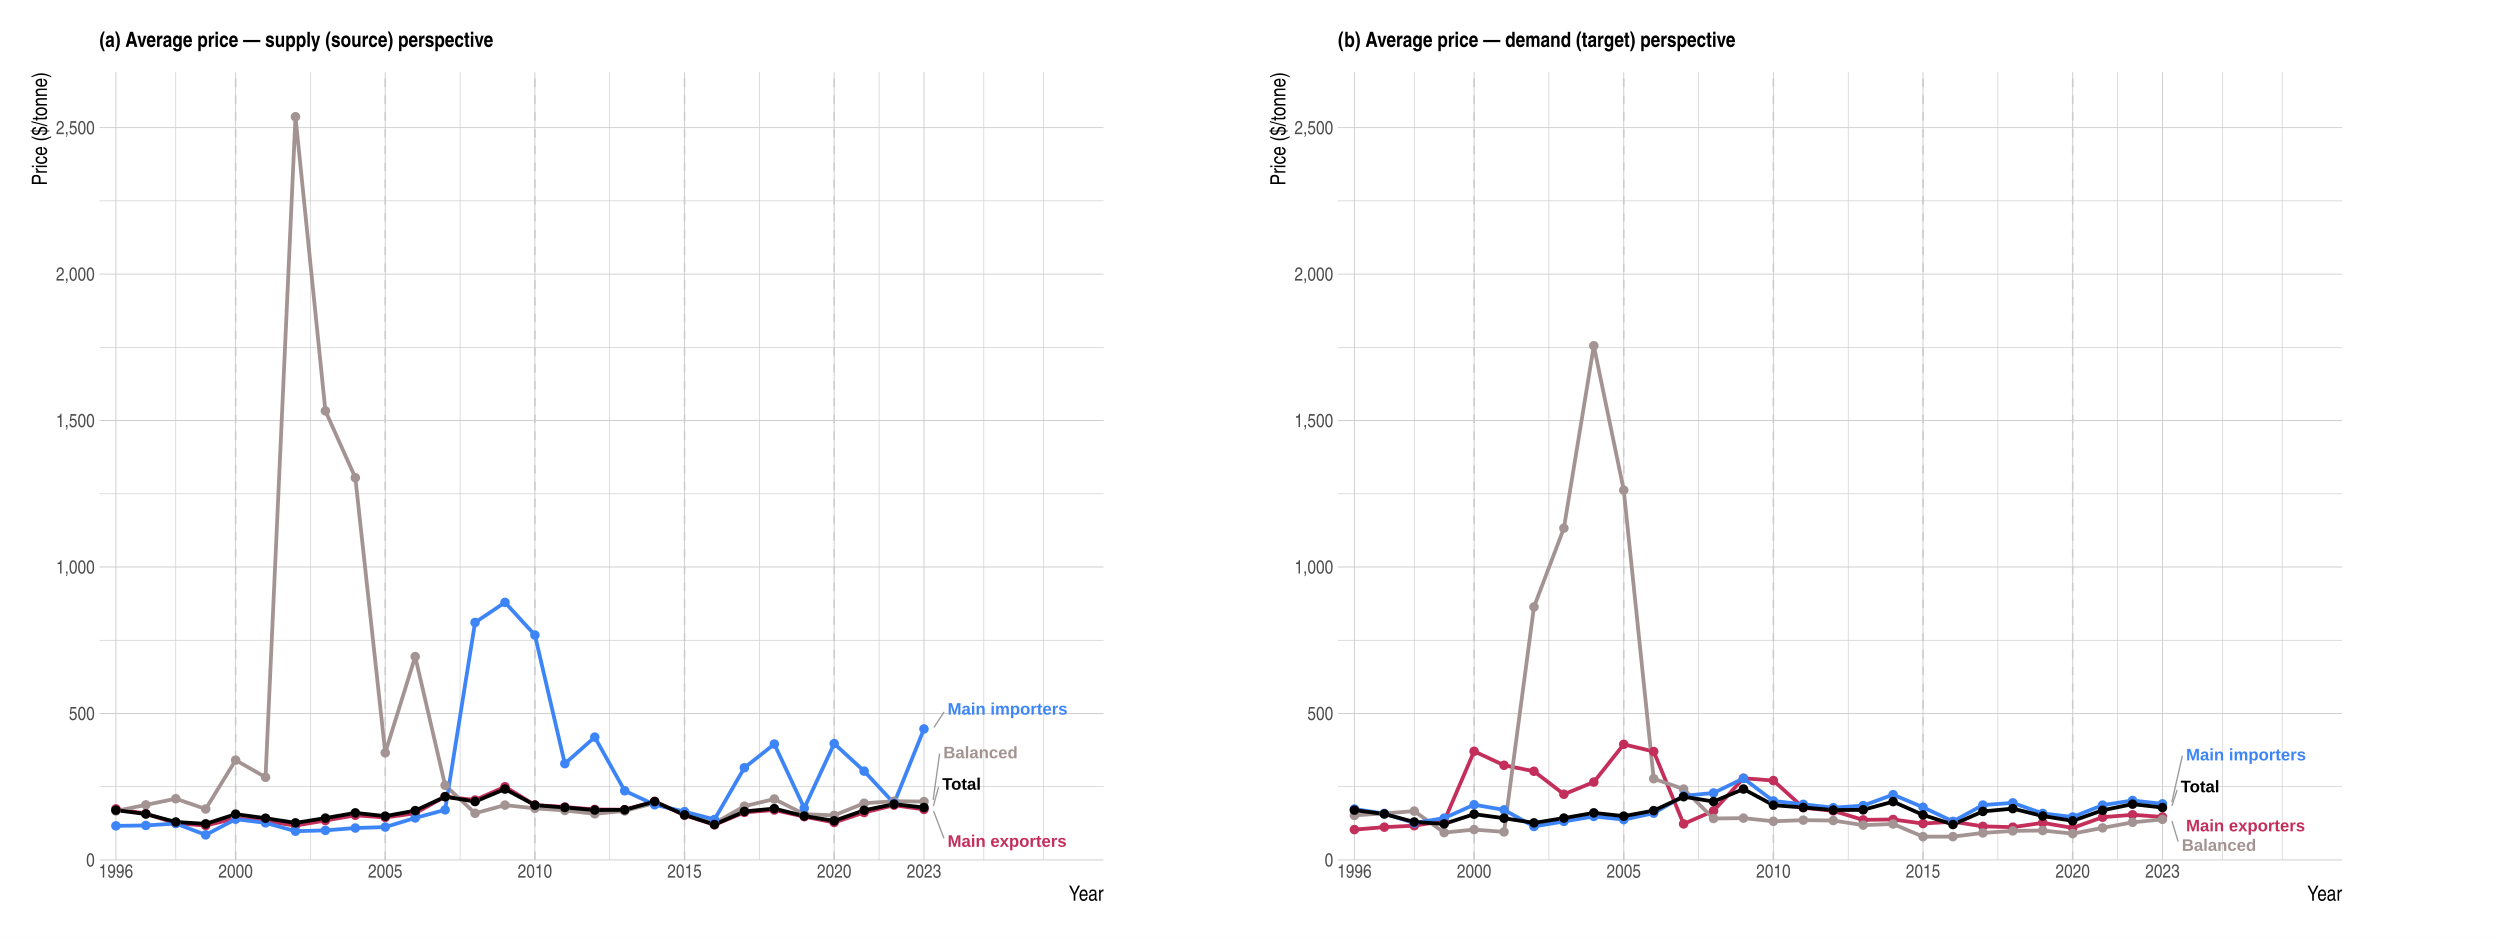
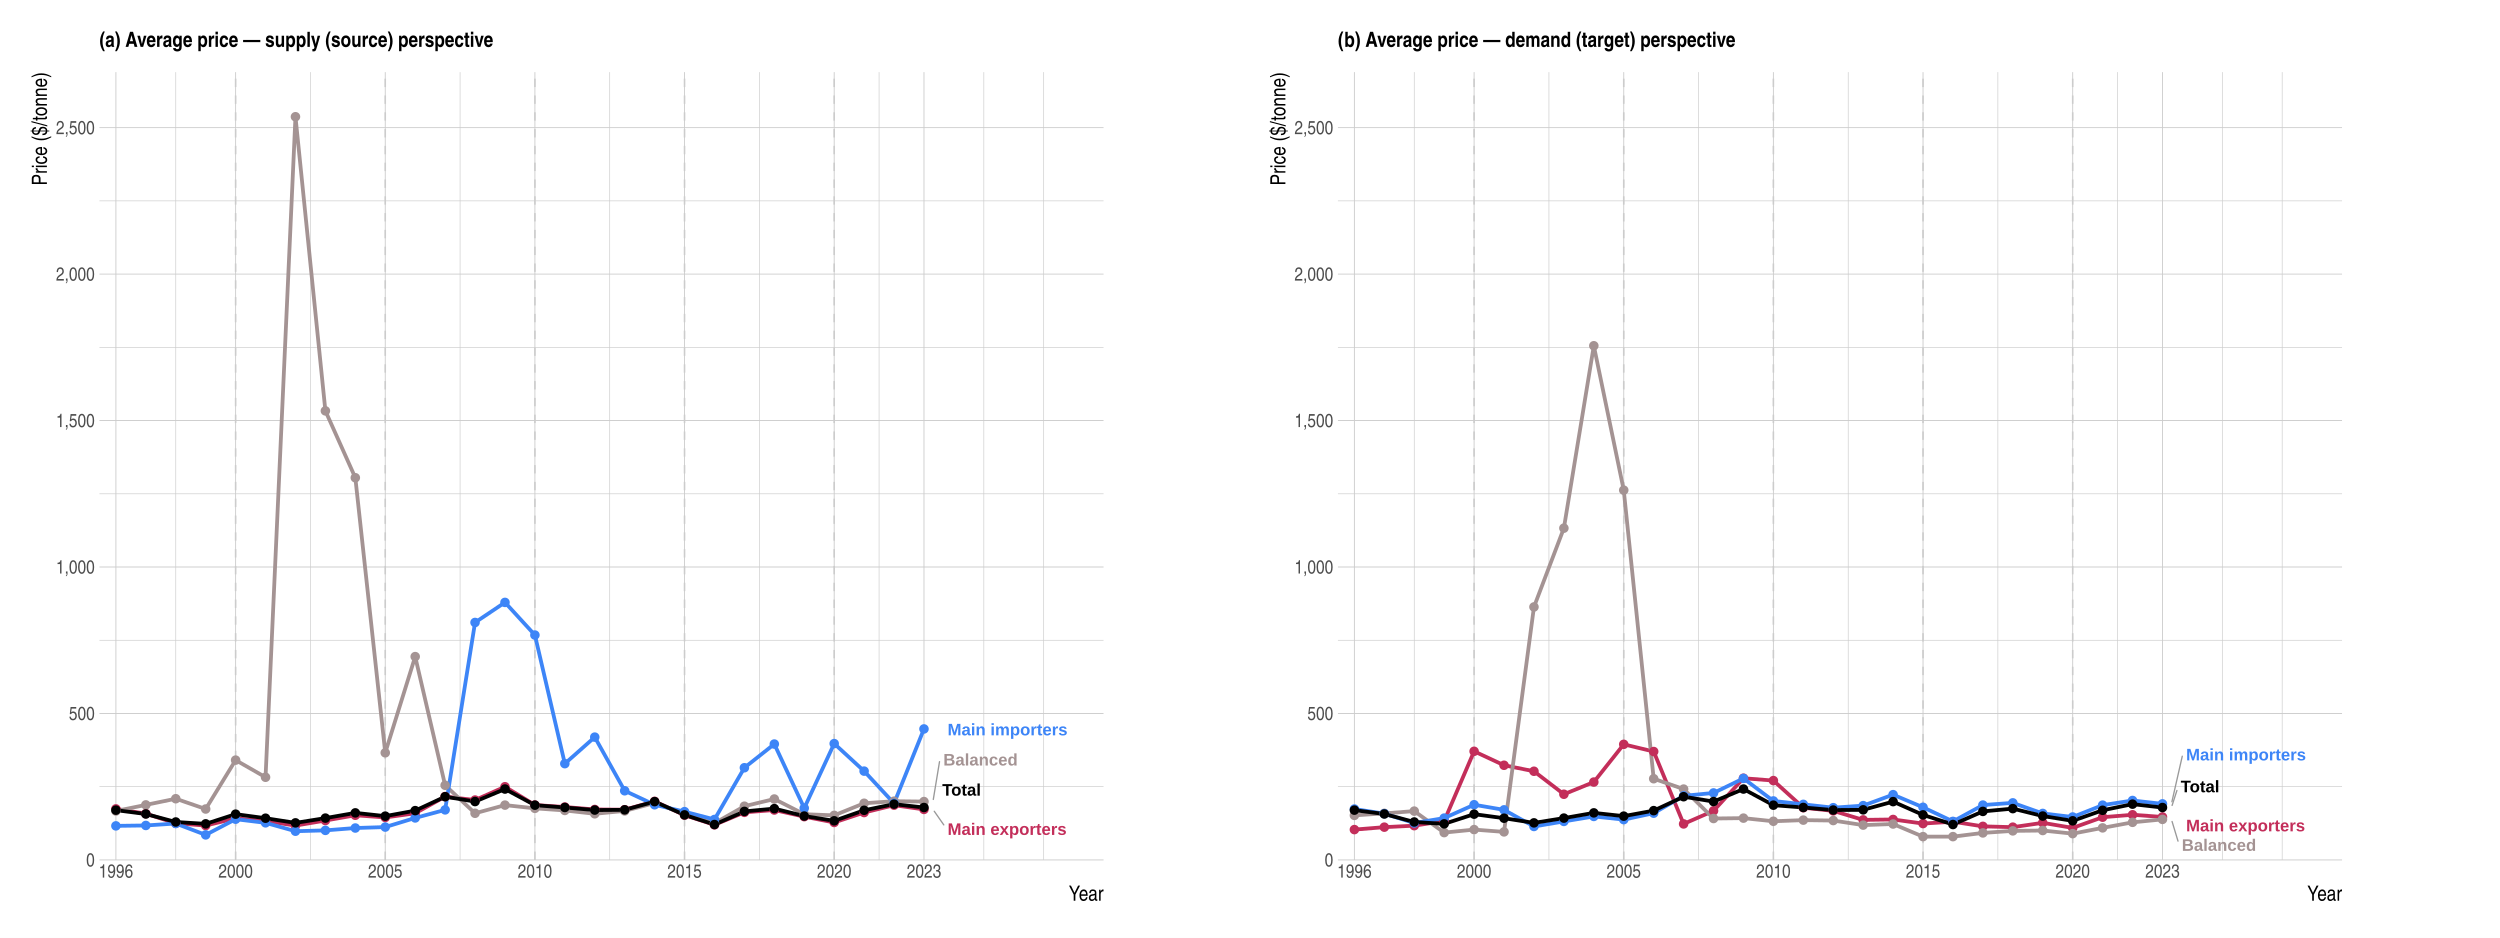
<svg xmlns="http://www.w3.org/2000/svg" class="svglite" width="1190.40pt" height="446.40pt" viewBox="0 0 1190.40 446.40">
  <defs>
    <style type="text/css">
    .svglite line, .svglite polyline, .svglite polygon, .svglite path, .svglite rect, .svglite circle {
      fill: none;
      stroke: #000000;
      stroke-linecap: round;
      stroke-linejoin: round;
      stroke-miterlimit: 10.00;
    }
    .svglite text {
      white-space: pre;
    }
  </style>
  </defs>
  <rect width="100%" height="100%" style="stroke: none; fill: #FFFFFF;" />
  <defs>
    <clipPath id="cpMC4wMHwxMTkwLjQwfDAuMDB8NDQ2LjQw">
      <rect x="0.00" y="0.00" width="1190.40" height="446.40" />
    </clipPath>
  </defs>
  <g clip-path="url(#cpMC4wMHwxMTkwLjQwfDAuMDB8NDQ2LjQw)">
    <rect x="0.00" y="0.00" width="1190.40" height="446.40" style="stroke-width: 1.07; stroke: #FFFFFF; fill: #FFFFFF;" />
  </g>
  <defs>
    <clipPath id="cpNDcuMzV8MTExNS4xOHwzNC4zNnw0MDkuNDY=">
      <rect x="47.35" y="34.36" width="1067.83" height="375.10" />
    </clipPath>
  </defs>
  <g clip-path="url(#cpNDcuMzV8MTExNS4xOHwzNC4zNnw0MDkuNDY=)">
</g>
  <g clip-path="url(#cpMC4wMHwxMTkwLjQwfDAuMDB8NDQ2LjQw)">
</g>
  <defs>
    <clipPath id="cpNS40OHw1OTUuMjB8NS40OHw0NDAuOTI=">
      <rect x="5.48" y="5.48" width="589.72" height="435.44" />
    </clipPath>
  </defs>
  <g clip-path="url(#cpNS40OHw1OTUuMjB8NS40OHw0NDAuOTI=)">
</g>
  <g clip-path="url(#cpMC4wMHwxMTkwLjQwfDAuMDB8NDQ2LjQw)">
</g>
  <defs>
    <clipPath id="cpNTk1LjIwfDExODQuOTJ8NS40OHw0NDAuOTI=">
      <rect x="595.20" y="5.48" width="589.72" height="435.44" />
    </clipPath>
  </defs>
  <g clip-path="url(#cpNTk1LjIwfDExODQuOTJ8NS40OHw0NDAuOTI=)">
</g>
  <g clip-path="url(#cpMC4wMHwxMTkwLjQwfDAuMDB8NDQ2LjQw)">
    <polyline points="47.35,374.59 525.46,374.59 " style="stroke-width: 0.32; stroke: #CCCCCC; stroke-linecap: butt;" />
    <polyline points="47.35,304.86 525.46,304.86 " style="stroke-width: 0.32; stroke: #CCCCCC; stroke-linecap: butt;" />
    <polyline points="47.35,235.12 525.46,235.12 " style="stroke-width: 0.32; stroke: #CCCCCC; stroke-linecap: butt;" />
    <polyline points="47.35,165.38 525.46,165.38 " style="stroke-width: 0.32; stroke: #CCCCCC; stroke-linecap: butt;" />
    <polyline points="47.35,95.65 525.46,95.65 " style="stroke-width: 0.32; stroke: #CCCCCC; stroke-linecap: butt;" />
    <polyline points="83.69,409.46 83.69,34.36 " style="stroke-width: 0.32; stroke: #CCCCCC; stroke-linecap: butt;" />
    <polyline points="147.82,409.46 147.82,34.36 " style="stroke-width: 0.32; stroke: #CCCCCC; stroke-linecap: butt;" />
    <polyline points="219.07,409.46 219.07,34.36 " style="stroke-width: 0.32; stroke: #CCCCCC; stroke-linecap: butt;" />
    <polyline points="290.32,409.46 290.32,34.36 " style="stroke-width: 0.32; stroke: #CCCCCC; stroke-linecap: butt;" />
    <polyline points="361.58,409.46 361.58,34.36 " style="stroke-width: 0.32; stroke: #CCCCCC; stroke-linecap: butt;" />
    <polyline points="418.58,409.46 418.58,34.36 " style="stroke-width: 0.32; stroke: #CCCCCC; stroke-linecap: butt;" />
    <polyline points="468.46,409.46 468.46,34.36 " style="stroke-width: 0.32; stroke: #CCCCCC; stroke-linecap: butt;" />
    <polyline points="496.96,409.46 496.96,34.36 " style="stroke-width: 0.32; stroke: #CCCCCC; stroke-linecap: butt;" />
    <polyline points="47.35,409.46 525.46,409.46 " style="stroke-width: 0.43; stroke: #CCCCCC; stroke-linecap: butt;" />
    <polyline points="47.35,339.72 525.46,339.72 " style="stroke-width: 0.43; stroke: #CCCCCC; stroke-linecap: butt;" />
    <polyline points="47.35,269.99 525.46,269.99 " style="stroke-width: 0.43; stroke: #CCCCCC; stroke-linecap: butt;" />
    <polyline points="47.35,200.25 525.46,200.25 " style="stroke-width: 0.43; stroke: #CCCCCC; stroke-linecap: butt;" />
    <polyline points="47.35,130.52 525.46,130.52 " style="stroke-width: 0.43; stroke: #CCCCCC; stroke-linecap: butt;" />
    <polyline points="47.35,60.78 525.46,60.78 " style="stroke-width: 0.43; stroke: #CCCCCC; stroke-linecap: butt;" />
    <polyline points="55.19,409.46 55.19,34.36 " style="stroke-width: 0.43; stroke: #CCCCCC; stroke-linecap: butt;" />
    <polyline points="112.19,409.46 112.19,34.36 " style="stroke-width: 0.43; stroke: #CCCCCC; stroke-linecap: butt;" />
    <polyline points="183.44,409.46 183.44,34.36 " style="stroke-width: 0.43; stroke: #CCCCCC; stroke-linecap: butt;" />
    <polyline points="254.70,409.46 254.70,34.36 " style="stroke-width: 0.43; stroke: #CCCCCC; stroke-linecap: butt;" />
    <polyline points="325.95,409.46 325.95,34.36 " style="stroke-width: 0.43; stroke: #CCCCCC; stroke-linecap: butt;" />
    <polyline points="397.21,409.46 397.21,34.36 " style="stroke-width: 0.43; stroke: #CCCCCC; stroke-linecap: butt;" />
    <polyline points="439.96,409.46 439.96,34.36 " style="stroke-width: 0.43; stroke: #CCCCCC; stroke-linecap: butt;" />
    <line x1="112.19" y1="409.46" x2="112.19" y2="34.36" style="stroke-width: 0.75; stroke: #CCCCCC; stroke-dasharray: 4.00,4.00; stroke-linecap: butt;" />
    <line x1="183.44" y1="409.46" x2="183.44" y2="34.36" style="stroke-width: 0.75; stroke: #CCCCCC; stroke-dasharray: 4.00,4.00; stroke-linecap: butt;" />
    <line x1="254.70" y1="409.46" x2="254.70" y2="34.36" style="stroke-width: 0.75; stroke: #CCCCCC; stroke-dasharray: 4.00,4.00; stroke-linecap: butt;" />
    <line x1="325.95" y1="409.46" x2="325.95" y2="34.36" style="stroke-width: 0.75; stroke: #CCCCCC; stroke-dasharray: 4.00,4.00; stroke-linecap: butt;" />
    <line x1="397.21" y1="409.46" x2="397.21" y2="34.36" style="stroke-width: 0.75; stroke: #CCCCCC; stroke-dasharray: 4.00,4.00; stroke-linecap: butt;" />
    <polyline points="55.19,385.16 69.44,387.43 83.69,392.02 97.94,393.09 112.19,389.65 126.44,390.95 140.69,393.11 154.94,390.70 169.19,388.20 183.44,389.24 197.70,387.25 211.95,379.30 226.20,380.95 240.45,374.61 254.70,383.32 268.95,384.27 283.20,385.44 297.45,385.55 311.70,381.58 325.95,388.13 340.20,392.75 354.45,386.81 368.70,385.70 382.95,388.86 397.21,391.62 411.46,386.90 425.71,383.40 439.96,385.41 " style="stroke-width: 1.81; stroke: #C32E5A; stroke-linecap: butt;" />
    <polyline points="55.19,386.16 69.44,383.26 83.69,380.32 97.94,385.22 112.19,361.94 126.44,370.10 140.69,55.59 154.94,195.64 169.19,227.48 183.44,358.45 197.70,312.65 211.95,373.92 226.20,387.25 240.45,383.36 254.70,384.90 268.95,385.90 283.20,387.49 297.45,386.13 311.70,382.37 325.95,387.45 340.20,392.01 354.45,383.88 368.70,380.46 382.95,387.69 397.21,388.24 411.46,382.48 425.71,381.50 439.96,381.67 " style="stroke-width: 1.81; stroke: #A49393; stroke-linecap: butt;" />
    <polyline points="55.19,393.25 69.44,393.05 83.69,392.13 97.94,397.54 112.19,390.07 126.44,391.80 140.69,395.79 154.94,395.39 169.19,394.27 183.44,393.82 197.70,389.47 211.95,385.63 226.20,296.40 240.45,286.84 254.70,302.39 268.95,363.62 283.20,350.99 297.45,376.53 311.70,383.20 325.95,386.47 340.20,390.20 354.45,365.57 368.70,354.29 382.95,384.80 397.21,354.07 411.46,367.18 425.71,382.53 439.96,347.09 " style="stroke-width: 1.81; stroke: #3D85F7; stroke-linecap: butt;" />
    <polyline points="55.19,385.76 69.44,387.59 83.69,391.40 97.94,392.29 112.19,387.67 126.44,389.60 140.69,391.82 154.94,389.55 169.19,387.06 183.44,388.61 197.70,385.99 211.95,379.36 226.20,381.67 240.45,375.71 254.70,383.39 268.95,384.49 283.20,385.72 297.45,385.61 311.70,381.70 325.95,388.02 340.20,392.61 354.45,386.36 368.70,385.03 382.95,388.57 397.21,390.84 411.46,385.83 425.71,382.90 439.96,384.51 " style="stroke-width: 1.81; stroke-linecap: butt;" />
    <circle cx="55.19" cy="385.16" r="2.27" style="stroke-width: 0.71; stroke: none; fill: #C32E5A;" />
    <circle cx="69.44" cy="387.43" r="2.27" style="stroke-width: 0.71; stroke: none; fill: #C32E5A;" />
    <circle cx="83.69" cy="392.02" r="2.27" style="stroke-width: 0.71; stroke: none; fill: #C32E5A;" />
    <circle cx="97.94" cy="393.09" r="2.27" style="stroke-width: 0.71; stroke: none; fill: #C32E5A;" />
    <circle cx="112.19" cy="389.65" r="2.27" style="stroke-width: 0.71; stroke: none; fill: #C32E5A;" />
    <circle cx="126.44" cy="390.95" r="2.27" style="stroke-width: 0.71; stroke: none; fill: #C32E5A;" />
    <circle cx="140.69" cy="393.11" r="2.27" style="stroke-width: 0.71; stroke: none; fill: #C32E5A;" />
    <circle cx="154.94" cy="390.70" r="2.27" style="stroke-width: 0.71; stroke: none; fill: #C32E5A;" />
    <circle cx="169.19" cy="388.20" r="2.27" style="stroke-width: 0.71; stroke: none; fill: #C32E5A;" />
    <circle cx="183.44" cy="389.24" r="2.27" style="stroke-width: 0.71; stroke: none; fill: #C32E5A;" />
    <circle cx="197.70" cy="387.25" r="2.27" style="stroke-width: 0.71; stroke: none; fill: #C32E5A;" />
    <circle cx="211.95" cy="379.30" r="2.27" style="stroke-width: 0.71; stroke: none; fill: #C32E5A;" />
    <circle cx="226.20" cy="380.95" r="2.27" style="stroke-width: 0.71; stroke: none; fill: #C32E5A;" />
    <circle cx="240.45" cy="374.61" r="2.27" style="stroke-width: 0.71; stroke: none; fill: #C32E5A;" />
    <circle cx="254.70" cy="383.32" r="2.27" style="stroke-width: 0.71; stroke: none; fill: #C32E5A;" />
    <circle cx="268.95" cy="384.27" r="2.27" style="stroke-width: 0.71; stroke: none; fill: #C32E5A;" />
    <circle cx="283.20" cy="385.44" r="2.27" style="stroke-width: 0.71; stroke: none; fill: #C32E5A;" />
    <circle cx="297.45" cy="385.55" r="2.27" style="stroke-width: 0.71; stroke: none; fill: #C32E5A;" />
    <circle cx="311.70" cy="381.58" r="2.27" style="stroke-width: 0.71; stroke: none; fill: #C32E5A;" />
    <circle cx="325.95" cy="388.13" r="2.27" style="stroke-width: 0.71; stroke: none; fill: #C32E5A;" />
    <circle cx="340.20" cy="392.75" r="2.27" style="stroke-width: 0.71; stroke: none; fill: #C32E5A;" />
    <circle cx="354.45" cy="386.81" r="2.27" style="stroke-width: 0.71; stroke: none; fill: #C32E5A;" />
    <circle cx="368.70" cy="385.70" r="2.27" style="stroke-width: 0.71; stroke: none; fill: #C32E5A;" />
    <circle cx="382.95" cy="388.86" r="2.27" style="stroke-width: 0.71; stroke: none; fill: #C32E5A;" />
    <circle cx="397.21" cy="391.62" r="2.27" style="stroke-width: 0.71; stroke: none; fill: #C32E5A;" />
    <circle cx="411.46" cy="386.90" r="2.27" style="stroke-width: 0.71; stroke: none; fill: #C32E5A;" />
    <circle cx="425.71" cy="383.40" r="2.27" style="stroke-width: 0.71; stroke: none; fill: #C32E5A;" />
    <circle cx="439.96" cy="385.41" r="2.27" style="stroke-width: 0.71; stroke: none; fill: #C32E5A;" />
    <circle cx="55.19" cy="386.16" r="2.27" style="stroke-width: 0.71; stroke: none; fill: #A49393;" />
    <circle cx="69.44" cy="383.26" r="2.27" style="stroke-width: 0.71; stroke: none; fill: #A49393;" />
    <circle cx="83.69" cy="380.32" r="2.27" style="stroke-width: 0.71; stroke: none; fill: #A49393;" />
    <circle cx="97.94" cy="385.22" r="2.27" style="stroke-width: 0.71; stroke: none; fill: #A49393;" />
    <circle cx="112.19" cy="361.94" r="2.27" style="stroke-width: 0.71; stroke: none; fill: #A49393;" />
    <circle cx="126.44" cy="370.10" r="2.27" style="stroke-width: 0.71; stroke: none; fill: #A49393;" />
    <circle cx="140.69" cy="55.59" r="2.27" style="stroke-width: 0.71; stroke: none; fill: #A49393;" />
    <circle cx="154.94" cy="195.64" r="2.27" style="stroke-width: 0.71; stroke: none; fill: #A49393;" />
    <circle cx="169.19" cy="227.48" r="2.27" style="stroke-width: 0.71; stroke: none; fill: #A49393;" />
    <circle cx="183.44" cy="358.45" r="2.27" style="stroke-width: 0.71; stroke: none; fill: #A49393;" />
    <circle cx="197.70" cy="312.65" r="2.27" style="stroke-width: 0.71; stroke: none; fill: #A49393;" />
    <circle cx="211.95" cy="373.92" r="2.27" style="stroke-width: 0.71; stroke: none; fill: #A49393;" />
    <circle cx="226.20" cy="387.25" r="2.27" style="stroke-width: 0.71; stroke: none; fill: #A49393;" />
    <circle cx="240.45" cy="383.36" r="2.27" style="stroke-width: 0.71; stroke: none; fill: #A49393;" />
    <circle cx="254.70" cy="384.90" r="2.27" style="stroke-width: 0.71; stroke: none; fill: #A49393;" />
    <circle cx="268.95" cy="385.90" r="2.27" style="stroke-width: 0.71; stroke: none; fill: #A49393;" />
    <circle cx="283.20" cy="387.49" r="2.27" style="stroke-width: 0.71; stroke: none; fill: #A49393;" />
    <circle cx="297.45" cy="386.13" r="2.27" style="stroke-width: 0.71; stroke: none; fill: #A49393;" />
    <circle cx="311.70" cy="382.37" r="2.27" style="stroke-width: 0.71; stroke: none; fill: #A49393;" />
    <circle cx="325.95" cy="387.45" r="2.27" style="stroke-width: 0.71; stroke: none; fill: #A49393;" />
    <circle cx="340.20" cy="392.01" r="2.27" style="stroke-width: 0.71; stroke: none; fill: #A49393;" />
    <circle cx="354.45" cy="383.88" r="2.27" style="stroke-width: 0.71; stroke: none; fill: #A49393;" />
    <circle cx="368.70" cy="380.46" r="2.27" style="stroke-width: 0.71; stroke: none; fill: #A49393;" />
    <circle cx="382.95" cy="387.69" r="2.27" style="stroke-width: 0.71; stroke: none; fill: #A49393;" />
    <circle cx="397.21" cy="388.24" r="2.27" style="stroke-width: 0.71; stroke: none; fill: #A49393;" />
    <circle cx="411.46" cy="382.48" r="2.27" style="stroke-width: 0.71; stroke: none; fill: #A49393;" />
    <circle cx="425.71" cy="381.50" r="2.27" style="stroke-width: 0.71; stroke: none; fill: #A49393;" />
    <circle cx="439.96" cy="381.67" r="2.27" style="stroke-width: 0.71; stroke: none; fill: #A49393;" />
    <circle cx="55.19" cy="393.25" r="2.27" style="stroke-width: 0.71; stroke: none; fill: #3D85F7;" />
    <circle cx="69.44" cy="393.05" r="2.27" style="stroke-width: 0.71; stroke: none; fill: #3D85F7;" />
    <circle cx="83.69" cy="392.13" r="2.27" style="stroke-width: 0.71; stroke: none; fill: #3D85F7;" />
    <circle cx="97.94" cy="397.54" r="2.27" style="stroke-width: 0.71; stroke: none; fill: #3D85F7;" />
    <circle cx="112.19" cy="390.07" r="2.27" style="stroke-width: 0.71; stroke: none; fill: #3D85F7;" />
    <circle cx="126.44" cy="391.80" r="2.27" style="stroke-width: 0.71; stroke: none; fill: #3D85F7;" />
    <circle cx="140.69" cy="395.79" r="2.27" style="stroke-width: 0.71; stroke: none; fill: #3D85F7;" />
    <circle cx="154.94" cy="395.39" r="2.27" style="stroke-width: 0.71; stroke: none; fill: #3D85F7;" />
    <circle cx="169.19" cy="394.27" r="2.27" style="stroke-width: 0.71; stroke: none; fill: #3D85F7;" />
    <circle cx="183.44" cy="393.82" r="2.27" style="stroke-width: 0.71; stroke: none; fill: #3D85F7;" />
    <circle cx="197.70" cy="389.47" r="2.27" style="stroke-width: 0.71; stroke: none; fill: #3D85F7;" />
    <circle cx="211.95" cy="385.63" r="2.27" style="stroke-width: 0.71; stroke: none; fill: #3D85F7;" />
    <circle cx="226.20" cy="296.40" r="2.27" style="stroke-width: 0.71; stroke: none; fill: #3D85F7;" />
    <circle cx="240.45" cy="286.84" r="2.27" style="stroke-width: 0.71; stroke: none; fill: #3D85F7;" />
    <circle cx="254.70" cy="302.39" r="2.27" style="stroke-width: 0.71; stroke: none; fill: #3D85F7;" />
    <circle cx="268.95" cy="363.62" r="2.27" style="stroke-width: 0.71; stroke: none; fill: #3D85F7;" />
    <circle cx="283.20" cy="350.99" r="2.27" style="stroke-width: 0.71; stroke: none; fill: #3D85F7;" />
    <circle cx="297.45" cy="376.53" r="2.27" style="stroke-width: 0.71; stroke: none; fill: #3D85F7;" />
    <circle cx="311.70" cy="383.20" r="2.27" style="stroke-width: 0.71; stroke: none; fill: #3D85F7;" />
    <circle cx="325.95" cy="386.47" r="2.27" style="stroke-width: 0.71; stroke: none; fill: #3D85F7;" />
    <circle cx="340.20" cy="390.20" r="2.27" style="stroke-width: 0.71; stroke: none; fill: #3D85F7;" />
    <circle cx="354.45" cy="365.57" r="2.27" style="stroke-width: 0.71; stroke: none; fill: #3D85F7;" />
    <circle cx="368.70" cy="354.29" r="2.27" style="stroke-width: 0.71; stroke: none; fill: #3D85F7;" />
    <circle cx="382.95" cy="384.80" r="2.27" style="stroke-width: 0.71; stroke: none; fill: #3D85F7;" />
    <circle cx="397.21" cy="354.07" r="2.27" style="stroke-width: 0.71; stroke: none; fill: #3D85F7;" />
    <circle cx="411.46" cy="367.18" r="2.27" style="stroke-width: 0.71; stroke: none; fill: #3D85F7;" />
    <circle cx="425.71" cy="382.53" r="2.27" style="stroke-width: 0.71; stroke: none; fill: #3D85F7;" />
    <circle cx="439.96" cy="347.09" r="2.27" style="stroke-width: 0.71; stroke: none; fill: #3D85F7;" />
    <circle cx="55.19" cy="385.76" r="2.27" style="stroke-width: 0.71; stroke: none; fill: #000000;" />
    <circle cx="69.44" cy="387.59" r="2.27" style="stroke-width: 0.71; stroke: none; fill: #000000;" />
    <circle cx="83.69" cy="391.40" r="2.27" style="stroke-width: 0.71; stroke: none; fill: #000000;" />
    <circle cx="97.94" cy="392.29" r="2.27" style="stroke-width: 0.71; stroke: none; fill: #000000;" />
    <circle cx="112.19" cy="387.67" r="2.27" style="stroke-width: 0.71; stroke: none; fill: #000000;" />
    <circle cx="126.44" cy="389.60" r="2.27" style="stroke-width: 0.71; stroke: none; fill: #000000;" />
    <circle cx="140.69" cy="391.82" r="2.27" style="stroke-width: 0.71; stroke: none; fill: #000000;" />
    <circle cx="154.94" cy="389.55" r="2.27" style="stroke-width: 0.71; stroke: none; fill: #000000;" />
    <circle cx="169.19" cy="387.06" r="2.27" style="stroke-width: 0.71; stroke: none; fill: #000000;" />
    <circle cx="183.44" cy="388.61" r="2.27" style="stroke-width: 0.71; stroke: none; fill: #000000;" />
    <circle cx="197.70" cy="385.99" r="2.27" style="stroke-width: 0.71; stroke: none; fill: #000000;" />
    <circle cx="211.95" cy="379.36" r="2.27" style="stroke-width: 0.71; stroke: none; fill: #000000;" />
    <circle cx="226.20" cy="381.67" r="2.27" style="stroke-width: 0.71; stroke: none; fill: #000000;" />
    <circle cx="240.45" cy="375.71" r="2.27" style="stroke-width: 0.71; stroke: none; fill: #000000;" />
    <circle cx="254.70" cy="383.39" r="2.27" style="stroke-width: 0.71; stroke: none; fill: #000000;" />
    <circle cx="268.95" cy="384.49" r="2.27" style="stroke-width: 0.71; stroke: none; fill: #000000;" />
    <circle cx="283.20" cy="385.72" r="2.27" style="stroke-width: 0.71; stroke: none; fill: #000000;" />
    <circle cx="297.45" cy="385.61" r="2.27" style="stroke-width: 0.71; stroke: none; fill: #000000;" />
    <circle cx="311.70" cy="381.70" r="2.27" style="stroke-width: 0.71; stroke: none; fill: #000000;" />
    <circle cx="325.95" cy="388.02" r="2.27" style="stroke-width: 0.71; stroke: none; fill: #000000;" />
    <circle cx="340.20" cy="392.61" r="2.27" style="stroke-width: 0.71; stroke: none; fill: #000000;" />
    <circle cx="354.45" cy="386.36" r="2.27" style="stroke-width: 0.71; stroke: none; fill: #000000;" />
    <circle cx="368.70" cy="385.03" r="2.27" style="stroke-width: 0.71; stroke: none; fill: #000000;" />
    <circle cx="382.95" cy="388.57" r="2.27" style="stroke-width: 0.71; stroke: none; fill: #000000;" />
    <circle cx="397.21" cy="390.84" r="2.27" style="stroke-width: 0.71; stroke: none; fill: #000000;" />
    <circle cx="411.46" cy="385.83" r="2.27" style="stroke-width: 0.71; stroke: none; fill: #000000;" />
    <circle cx="425.71" cy="382.90" r="2.27" style="stroke-width: 0.71; stroke: none; fill: #000000;" />
    <circle cx="439.96" cy="384.51" r="2.27" style="stroke-width: 0.71; stroke: none; fill: #000000;" />
-     <line x1="449.39" y1="398.97" x2="444.61" y2="386.39" style="stroke-width: 0.64; stroke: #999999;" />
-     <line x1="447.36" y1="359.10" x2="444.37" y2="380.65" style="stroke-width: 0.64; stroke: #999999;" />
-     <line x1="449.39" y1="339.21" x2="444.83" y2="346.18" style="stroke-width: 0.64; stroke: #999999;" />
-     <line x1="446.84" y1="374.99" x2="444.51" y2="383.51" style="stroke-width: 0.64; stroke: #999999;" />
-     <text x="451.19" y="403.23" style="font-size: 7.97px; font-weight: bold;fill: #C32E5A; font-family: &quot;Liberation Sans&quot;;" textLength="67.92px" lengthAdjust="spacingAndGlyphs">Main exporters</text>
-     <text x="449.16" y="361.07" style="font-size: 7.97px; font-weight: bold;fill: #A49393; font-family: &quot;Liberation Sans&quot;;" textLength="41.00px" lengthAdjust="spacingAndGlyphs">Balanced</text>
-     <text x="451.19" y="340.29" style="font-size: 7.97px; font-weight: bold;fill: #3D85F7; font-family: &quot;Liberation Sans&quot;;" textLength="68.41px" lengthAdjust="spacingAndGlyphs">Main importers</text>
-     <text x="448.64" y="376.03" style="font-size: 7.97px; font-weight: bold; font-family: &quot;Liberation Sans&quot;;" textLength="21.74px" lengthAdjust="spacingAndGlyphs">Total</text>
+     <line x1="449.39" y1="392.78" x2="444.86" y2="386.30" style="stroke-width: 0.64; stroke: #999999;" />
+     <line x1="447.36" y1="362.68" x2="444.40" y2="380.66" style="stroke-width: 0.64; stroke: #999999;" />
+     <text x="451.19" y="397.55" style="font-size: 7.97px; font-weight: bold;fill: #C32E5A; font-family: &quot;Liberation Sans&quot;;" textLength="67.92px" lengthAdjust="spacingAndGlyphs">Main exporters</text>
+     <text x="449.16" y="364.50" style="font-size: 7.97px; font-weight: bold;fill: #A49393; font-family: &quot;Liberation Sans&quot;;" textLength="41.00px" lengthAdjust="spacingAndGlyphs">Balanced</text>
+     <text x="451.19" y="350.15" style="font-size: 7.97px; font-weight: bold;fill: #3D85F7; font-family: &quot;Liberation Sans&quot;;" textLength="68.41px" lengthAdjust="spacingAndGlyphs">Main importers</text>
+     <text x="448.64" y="378.85" style="font-size: 7.97px; font-weight: bold; font-family: &quot;Liberation Sans&quot;;" textLength="21.74px" lengthAdjust="spacingAndGlyphs">Total</text>
    <text x="45.11" y="412.56" text-anchor="end" style="font-size: 9.00px;fill: #4D4D4D; font-family: &quot;Liberation Sans Narrow&quot;;" textLength="4.10px" lengthAdjust="spacingAndGlyphs">0</text>
    <text x="45.11" y="342.82" text-anchor="end" style="font-size: 9.00px;fill: #4D4D4D; font-family: &quot;Liberation Sans Narrow&quot;;" textLength="12.31px" lengthAdjust="spacingAndGlyphs">500</text>
    <text x="45.11" y="273.08" text-anchor="end" style="font-size: 9.00px;fill: #4D4D4D; font-family: &quot;Liberation Sans Narrow&quot;;" textLength="18.47px" lengthAdjust="spacingAndGlyphs">1,000</text>
    <text x="45.11" y="203.35" text-anchor="end" style="font-size: 9.00px;fill: #4D4D4D; font-family: &quot;Liberation Sans Narrow&quot;;" textLength="18.47px" lengthAdjust="spacingAndGlyphs">1,500</text>
    <text x="45.11" y="133.61" text-anchor="end" style="font-size: 9.00px;fill: #4D4D4D; font-family: &quot;Liberation Sans Narrow&quot;;" textLength="18.47px" lengthAdjust="spacingAndGlyphs">2,000</text>
    <text x="45.11" y="63.88" text-anchor="end" style="font-size: 9.00px;fill: #4D4D4D; font-family: &quot;Liberation Sans Narrow&quot;;" textLength="18.47px" lengthAdjust="spacingAndGlyphs">2,500</text>
    <text x="55.19" y="417.89" text-anchor="middle" style="font-size: 9.00px;fill: #4D4D4D; font-family: &quot;Liberation Sans Narrow&quot;;" textLength="16.42px" lengthAdjust="spacingAndGlyphs">1996</text>
    <text x="112.19" y="417.89" text-anchor="middle" style="font-size: 9.00px;fill: #4D4D4D; font-family: &quot;Liberation Sans Narrow&quot;;" textLength="16.42px" lengthAdjust="spacingAndGlyphs">2000</text>
    <text x="183.44" y="417.89" text-anchor="middle" style="font-size: 9.00px;fill: #4D4D4D; font-family: &quot;Liberation Sans Narrow&quot;;" textLength="16.42px" lengthAdjust="spacingAndGlyphs">2005</text>
    <text x="254.70" y="417.89" text-anchor="middle" style="font-size: 9.00px;fill: #4D4D4D; font-family: &quot;Liberation Sans Narrow&quot;;" textLength="16.42px" lengthAdjust="spacingAndGlyphs">2010</text>
    <text x="325.95" y="417.89" text-anchor="middle" style="font-size: 9.00px;fill: #4D4D4D; font-family: &quot;Liberation Sans Narrow&quot;;" textLength="16.42px" lengthAdjust="spacingAndGlyphs">2015</text>
    <text x="397.21" y="417.89" text-anchor="middle" style="font-size: 9.00px;fill: #4D4D4D; font-family: &quot;Liberation Sans Narrow&quot;;" textLength="16.42px" lengthAdjust="spacingAndGlyphs">2020</text>
    <text x="439.96" y="417.89" text-anchor="middle" style="font-size: 9.00px;fill: #4D4D4D; font-family: &quot;Liberation Sans Narrow&quot;;" textLength="16.42px" lengthAdjust="spacingAndGlyphs">2023</text>
    <text x="525.46" y="428.88" text-anchor="end" style="font-size: 10.00px; font-family: &quot;Liberation Sans Narrow&quot;;" textLength="16.57px" lengthAdjust="spacingAndGlyphs">Year</text>
    <text transform="translate(22.33,34.36) rotate(-90)" text-anchor="end" style="font-size: 10.00px; font-family: &quot;Liberation Sans Narrow&quot;;" textLength="53.78px" lengthAdjust="spacingAndGlyphs">Price ($/tonne)</text>
    <text x="47.35" y="22.33" style="font-size: 10.00px; font-weight: bold; font-family: &quot;Liberation Sans Narrow&quot;;" textLength="187.61px" lengthAdjust="spacingAndGlyphs">(a) Average price — supply (source) perspective</text>
    <polyline points="637.07,374.59 1115.18,374.59 " style="stroke-width: 0.32; stroke: #CCCCCC; stroke-linecap: butt;" />
    <polyline points="637.07,304.86 1115.18,304.86 " style="stroke-width: 0.32; stroke: #CCCCCC; stroke-linecap: butt;" />
    <polyline points="637.07,235.12 1115.18,235.12 " style="stroke-width: 0.32; stroke: #CCCCCC; stroke-linecap: butt;" />
    <polyline points="637.07,165.38 1115.18,165.38 " style="stroke-width: 0.32; stroke: #CCCCCC; stroke-linecap: butt;" />
    <polyline points="637.07,95.65 1115.18,95.65 " style="stroke-width: 0.32; stroke: #CCCCCC; stroke-linecap: butt;" />
    <polyline points="673.41,409.46 673.41,34.36 " style="stroke-width: 0.32; stroke: #CCCCCC; stroke-linecap: butt;" />
    <polyline points="737.54,409.46 737.54,34.36 " style="stroke-width: 0.32; stroke: #CCCCCC; stroke-linecap: butt;" />
    <polyline points="808.79,409.46 808.79,34.36 " style="stroke-width: 0.32; stroke: #CCCCCC; stroke-linecap: butt;" />
    <polyline points="880.05,409.46 880.05,34.36 " style="stroke-width: 0.32; stroke: #CCCCCC; stroke-linecap: butt;" />
    <polyline points="951.30,409.46 951.30,34.36 " style="stroke-width: 0.32; stroke: #CCCCCC; stroke-linecap: butt;" />
    <polyline points="1008.30,409.46 1008.30,34.36 " style="stroke-width: 0.32; stroke: #CCCCCC; stroke-linecap: butt;" />
    <polyline points="1058.18,409.46 1058.18,34.36 " style="stroke-width: 0.32; stroke: #CCCCCC; stroke-linecap: butt;" />
    <polyline points="1086.68,409.46 1086.68,34.36 " style="stroke-width: 0.32; stroke: #CCCCCC; stroke-linecap: butt;" />
    <polyline points="637.07,409.46 1115.18,409.46 " style="stroke-width: 0.43; stroke: #CCCCCC; stroke-linecap: butt;" />
    <polyline points="637.07,339.72 1115.18,339.72 " style="stroke-width: 0.43; stroke: #CCCCCC; stroke-linecap: butt;" />
    <polyline points="637.07,269.99 1115.18,269.99 " style="stroke-width: 0.43; stroke: #CCCCCC; stroke-linecap: butt;" />
    <polyline points="637.07,200.25 1115.18,200.25 " style="stroke-width: 0.43; stroke: #CCCCCC; stroke-linecap: butt;" />
    <polyline points="637.07,130.52 1115.18,130.52 " style="stroke-width: 0.43; stroke: #CCCCCC; stroke-linecap: butt;" />
    <polyline points="637.07,60.78 1115.18,60.78 " style="stroke-width: 0.43; stroke: #CCCCCC; stroke-linecap: butt;" />
    <polyline points="644.91,409.46 644.91,34.36 " style="stroke-width: 0.43; stroke: #CCCCCC; stroke-linecap: butt;" />
    <polyline points="701.91,409.46 701.91,34.36 " style="stroke-width: 0.43; stroke: #CCCCCC; stroke-linecap: butt;" />
    <polyline points="773.16,409.46 773.16,34.36 " style="stroke-width: 0.43; stroke: #CCCCCC; stroke-linecap: butt;" />
    <polyline points="844.42,409.46 844.42,34.36 " style="stroke-width: 0.43; stroke: #CCCCCC; stroke-linecap: butt;" />
    <polyline points="915.67,409.46 915.67,34.36 " style="stroke-width: 0.43; stroke: #CCCCCC; stroke-linecap: butt;" />
    <polyline points="986.93,409.46 986.93,34.36 " style="stroke-width: 0.43; stroke: #CCCCCC; stroke-linecap: butt;" />
    <polyline points="1029.68,409.46 1029.68,34.36 " style="stroke-width: 0.43; stroke: #CCCCCC; stroke-linecap: butt;" />
    <line x1="701.91" y1="409.46" x2="701.91" y2="34.36" style="stroke-width: 0.75; stroke: #CCCCCC; stroke-dasharray: 4.00,4.00; stroke-linecap: butt;" />
    <line x1="773.16" y1="409.46" x2="773.16" y2="34.36" style="stroke-width: 0.75; stroke: #CCCCCC; stroke-dasharray: 4.00,4.00; stroke-linecap: butt;" />
    <line x1="844.42" y1="409.46" x2="844.42" y2="34.36" style="stroke-width: 0.75; stroke: #CCCCCC; stroke-dasharray: 4.00,4.00; stroke-linecap: butt;" />
    <line x1="915.67" y1="409.46" x2="915.67" y2="34.36" style="stroke-width: 0.75; stroke: #CCCCCC; stroke-dasharray: 4.00,4.00; stroke-linecap: butt;" />
    <line x1="986.93" y1="409.46" x2="986.93" y2="34.36" style="stroke-width: 0.75; stroke: #CCCCCC; stroke-dasharray: 4.00,4.00; stroke-linecap: butt;" />
    <polyline points="644.91,395.02 659.16,393.86 673.41,393.15 687.66,390.94 701.91,357.74 716.16,364.39 730.41,367.24 744.66,378.19 758.91,372.39 773.16,354.42 787.42,357.85 801.67,392.32 815.92,386.09 830.17,370.56 844.42,371.68 858.67,384.59 872.92,386.11 887.17,390.40 901.42,390.20 915.67,392.15 929.92,391.26 944.17,393.48 958.42,393.86 972.67,391.79 986.93,394.21 1001.18,389.12 1015.43,387.96 1029.68,389.00 " style="stroke-width: 1.81; stroke: #C32E5A; stroke-linecap: butt;" />
    <polyline points="644.91,388.25 659.16,387.29 673.41,386.22 687.66,396.45 701.91,395.02 716.16,396.11 730.41,289.01 744.66,251.49 758.91,164.64 773.16,233.39 787.42,370.79 801.67,375.73 815.92,389.74 830.17,389.56 844.42,391.05 858.67,390.51 872.92,390.71 887.17,392.88 901.42,392.36 915.67,398.37 929.92,398.37 944.17,396.60 958.42,395.63 972.67,395.46 986.93,396.94 1001.18,394.20 1015.43,391.56 1029.68,390.16 " style="stroke-width: 1.81; stroke: #A49393; stroke-linecap: butt;" />
    <polyline points="644.91,385.23 659.16,387.43 673.41,391.88 687.66,389.55 701.91,383.18 716.16,385.62 730.41,393.53 744.66,391.13 758.91,388.75 773.16,390.27 787.42,387.20 801.67,378.95 815.92,377.57 830.17,370.65 844.42,381.38 858.67,383.00 872.92,384.59 887.17,383.61 901.42,378.38 915.67,384.40 929.92,391.12 944.17,383.34 958.42,382.29 972.67,387.33 986.93,389.02 1001.18,383.38 1015.43,381.16 1029.68,382.77 " style="stroke-width: 1.81; stroke: #3D85F7; stroke-linecap: butt;" />
    <polyline points="644.91,385.76 659.16,387.59 673.41,391.40 687.66,392.29 701.91,387.67 716.16,389.60 730.41,391.82 744.66,389.55 758.91,387.06 773.16,388.61 787.42,385.99 801.67,379.36 815.92,381.67 830.17,375.71 844.42,383.39 858.67,384.49 872.92,385.72 887.17,385.61 901.42,381.70 915.67,388.02 929.92,392.61 944.17,386.36 958.42,385.03 972.67,388.57 986.93,390.84 1001.18,385.83 1015.43,382.90 1029.68,384.51 " style="stroke-width: 1.81; stroke-linecap: butt;" />
    <circle cx="644.91" cy="395.02" r="2.27" style="stroke-width: 0.71; stroke: none; fill: #C32E5A;" />
    <circle cx="659.16" cy="393.86" r="2.27" style="stroke-width: 0.71; stroke: none; fill: #C32E5A;" />
    <circle cx="673.41" cy="393.15" r="2.27" style="stroke-width: 0.71; stroke: none; fill: #C32E5A;" />
    <circle cx="687.66" cy="390.94" r="2.27" style="stroke-width: 0.71; stroke: none; fill: #C32E5A;" />
    <circle cx="701.91" cy="357.74" r="2.27" style="stroke-width: 0.71; stroke: none; fill: #C32E5A;" />
    <circle cx="716.16" cy="364.39" r="2.27" style="stroke-width: 0.71; stroke: none; fill: #C32E5A;" />
    <circle cx="730.41" cy="367.24" r="2.27" style="stroke-width: 0.71; stroke: none; fill: #C32E5A;" />
    <circle cx="744.66" cy="378.19" r="2.27" style="stroke-width: 0.71; stroke: none; fill: #C32E5A;" />
    <circle cx="758.91" cy="372.39" r="2.27" style="stroke-width: 0.71; stroke: none; fill: #C32E5A;" />
    <circle cx="773.16" cy="354.42" r="2.27" style="stroke-width: 0.71; stroke: none; fill: #C32E5A;" />
    <circle cx="787.42" cy="357.85" r="2.27" style="stroke-width: 0.71; stroke: none; fill: #C32E5A;" />
    <circle cx="801.67" cy="392.32" r="2.27" style="stroke-width: 0.71; stroke: none; fill: #C32E5A;" />
    <circle cx="815.92" cy="386.09" r="2.27" style="stroke-width: 0.71; stroke: none; fill: #C32E5A;" />
    <circle cx="830.17" cy="370.56" r="2.27" style="stroke-width: 0.71; stroke: none; fill: #C32E5A;" />
    <circle cx="844.42" cy="371.68" r="2.27" style="stroke-width: 0.71; stroke: none; fill: #C32E5A;" />
    <circle cx="858.67" cy="384.59" r="2.27" style="stroke-width: 0.71; stroke: none; fill: #C32E5A;" />
    <circle cx="872.92" cy="386.11" r="2.27" style="stroke-width: 0.71; stroke: none; fill: #C32E5A;" />
    <circle cx="887.17" cy="390.40" r="2.27" style="stroke-width: 0.71; stroke: none; fill: #C32E5A;" />
    <circle cx="901.42" cy="390.20" r="2.27" style="stroke-width: 0.71; stroke: none; fill: #C32E5A;" />
    <circle cx="915.67" cy="392.15" r="2.27" style="stroke-width: 0.71; stroke: none; fill: #C32E5A;" />
    <circle cx="929.92" cy="391.26" r="2.27" style="stroke-width: 0.71; stroke: none; fill: #C32E5A;" />
    <circle cx="944.17" cy="393.48" r="2.27" style="stroke-width: 0.71; stroke: none; fill: #C32E5A;" />
    <circle cx="958.42" cy="393.86" r="2.27" style="stroke-width: 0.71; stroke: none; fill: #C32E5A;" />
    <circle cx="972.67" cy="391.79" r="2.27" style="stroke-width: 0.71; stroke: none; fill: #C32E5A;" />
    <circle cx="986.93" cy="394.21" r="2.27" style="stroke-width: 0.71; stroke: none; fill: #C32E5A;" />
    <circle cx="1001.18" cy="389.12" r="2.27" style="stroke-width: 0.71; stroke: none; fill: #C32E5A;" />
    <circle cx="1015.43" cy="387.96" r="2.27" style="stroke-width: 0.71; stroke: none; fill: #C32E5A;" />
    <circle cx="1029.68" cy="389.00" r="2.27" style="stroke-width: 0.71; stroke: none; fill: #C32E5A;" />
    <circle cx="644.91" cy="388.25" r="2.27" style="stroke-width: 0.71; stroke: none; fill: #A49393;" />
    <circle cx="659.16" cy="387.29" r="2.27" style="stroke-width: 0.71; stroke: none; fill: #A49393;" />
    <circle cx="673.41" cy="386.22" r="2.27" style="stroke-width: 0.71; stroke: none; fill: #A49393;" />
    <circle cx="687.66" cy="396.45" r="2.27" style="stroke-width: 0.71; stroke: none; fill: #A49393;" />
    <circle cx="701.91" cy="395.02" r="2.27" style="stroke-width: 0.71; stroke: none; fill: #A49393;" />
    <circle cx="716.16" cy="396.11" r="2.27" style="stroke-width: 0.71; stroke: none; fill: #A49393;" />
    <circle cx="730.41" cy="289.01" r="2.27" style="stroke-width: 0.71; stroke: none; fill: #A49393;" />
    <circle cx="744.66" cy="251.49" r="2.27" style="stroke-width: 0.71; stroke: none; fill: #A49393;" />
    <circle cx="758.91" cy="164.64" r="2.27" style="stroke-width: 0.71; stroke: none; fill: #A49393;" />
    <circle cx="773.16" cy="233.39" r="2.27" style="stroke-width: 0.71; stroke: none; fill: #A49393;" />
    <circle cx="787.42" cy="370.79" r="2.27" style="stroke-width: 0.71; stroke: none; fill: #A49393;" />
    <circle cx="801.67" cy="375.73" r="2.27" style="stroke-width: 0.71; stroke: none; fill: #A49393;" />
    <circle cx="815.92" cy="389.74" r="2.27" style="stroke-width: 0.71; stroke: none; fill: #A49393;" />
    <circle cx="830.17" cy="389.56" r="2.27" style="stroke-width: 0.71; stroke: none; fill: #A49393;" />
    <circle cx="844.42" cy="391.05" r="2.27" style="stroke-width: 0.71; stroke: none; fill: #A49393;" />
    <circle cx="858.67" cy="390.51" r="2.27" style="stroke-width: 0.71; stroke: none; fill: #A49393;" />
    <circle cx="872.92" cy="390.71" r="2.27" style="stroke-width: 0.71; stroke: none; fill: #A49393;" />
    <circle cx="887.17" cy="392.88" r="2.27" style="stroke-width: 0.71; stroke: none; fill: #A49393;" />
    <circle cx="901.42" cy="392.36" r="2.27" style="stroke-width: 0.71; stroke: none; fill: #A49393;" />
    <circle cx="915.67" cy="398.37" r="2.27" style="stroke-width: 0.71; stroke: none; fill: #A49393;" />
    <circle cx="929.92" cy="398.37" r="2.27" style="stroke-width: 0.71; stroke: none; fill: #A49393;" />
    <circle cx="944.17" cy="396.60" r="2.27" style="stroke-width: 0.71; stroke: none; fill: #A49393;" />
    <circle cx="958.42" cy="395.63" r="2.27" style="stroke-width: 0.71; stroke: none; fill: #A49393;" />
    <circle cx="972.67" cy="395.46" r="2.27" style="stroke-width: 0.71; stroke: none; fill: #A49393;" />
    <circle cx="986.93" cy="396.94" r="2.27" style="stroke-width: 0.71; stroke: none; fill: #A49393;" />
    <circle cx="1001.18" cy="394.20" r="2.27" style="stroke-width: 0.71; stroke: none; fill: #A49393;" />
    <circle cx="1015.43" cy="391.56" r="2.27" style="stroke-width: 0.71; stroke: none; fill: #A49393;" />
    <circle cx="1029.68" cy="390.16" r="2.27" style="stroke-width: 0.71; stroke: none; fill: #A49393;" />
    <circle cx="644.91" cy="385.23" r="2.27" style="stroke-width: 0.71; stroke: none; fill: #3D85F7;" />
    <circle cx="659.16" cy="387.43" r="2.27" style="stroke-width: 0.71; stroke: none; fill: #3D85F7;" />
    <circle cx="673.41" cy="391.88" r="2.27" style="stroke-width: 0.71; stroke: none; fill: #3D85F7;" />
    <circle cx="687.66" cy="389.55" r="2.27" style="stroke-width: 0.71; stroke: none; fill: #3D85F7;" />
    <circle cx="701.91" cy="383.18" r="2.27" style="stroke-width: 0.71; stroke: none; fill: #3D85F7;" />
    <circle cx="716.16" cy="385.62" r="2.27" style="stroke-width: 0.71; stroke: none; fill: #3D85F7;" />
    <circle cx="730.41" cy="393.53" r="2.27" style="stroke-width: 0.71; stroke: none; fill: #3D85F7;" />
    <circle cx="744.66" cy="391.13" r="2.27" style="stroke-width: 0.71; stroke: none; fill: #3D85F7;" />
    <circle cx="758.91" cy="388.75" r="2.27" style="stroke-width: 0.71; stroke: none; fill: #3D85F7;" />
    <circle cx="773.16" cy="390.27" r="2.27" style="stroke-width: 0.71; stroke: none; fill: #3D85F7;" />
    <circle cx="787.42" cy="387.20" r="2.27" style="stroke-width: 0.71; stroke: none; fill: #3D85F7;" />
    <circle cx="801.67" cy="378.95" r="2.27" style="stroke-width: 0.71; stroke: none; fill: #3D85F7;" />
    <circle cx="815.92" cy="377.57" r="2.27" style="stroke-width: 0.71; stroke: none; fill: #3D85F7;" />
    <circle cx="830.17" cy="370.65" r="2.27" style="stroke-width: 0.71; stroke: none; fill: #3D85F7;" />
    <circle cx="844.42" cy="381.38" r="2.27" style="stroke-width: 0.71; stroke: none; fill: #3D85F7;" />
    <circle cx="858.67" cy="383.00" r="2.27" style="stroke-width: 0.71; stroke: none; fill: #3D85F7;" />
    <circle cx="872.92" cy="384.59" r="2.27" style="stroke-width: 0.71; stroke: none; fill: #3D85F7;" />
    <circle cx="887.17" cy="383.61" r="2.27" style="stroke-width: 0.71; stroke: none; fill: #3D85F7;" />
    <circle cx="901.42" cy="378.38" r="2.27" style="stroke-width: 0.71; stroke: none; fill: #3D85F7;" />
    <circle cx="915.67" cy="384.40" r="2.27" style="stroke-width: 0.71; stroke: none; fill: #3D85F7;" />
    <circle cx="929.92" cy="391.12" r="2.27" style="stroke-width: 0.71; stroke: none; fill: #3D85F7;" />
    <circle cx="944.17" cy="383.34" r="2.27" style="stroke-width: 0.71; stroke: none; fill: #3D85F7;" />
    <circle cx="958.42" cy="382.29" r="2.27" style="stroke-width: 0.71; stroke: none; fill: #3D85F7;" />
    <circle cx="972.67" cy="387.33" r="2.27" style="stroke-width: 0.71; stroke: none; fill: #3D85F7;" />
    <circle cx="986.93" cy="389.02" r="2.27" style="stroke-width: 0.71; stroke: none; fill: #3D85F7;" />
    <circle cx="1001.18" cy="383.38" r="2.27" style="stroke-width: 0.71; stroke: none; fill: #3D85F7;" />
    <circle cx="1015.43" cy="381.16" r="2.27" style="stroke-width: 0.71; stroke: none; fill: #3D85F7;" />
    <circle cx="1029.68" cy="382.77" r="2.27" style="stroke-width: 0.71; stroke: none; fill: #3D85F7;" />
    <circle cx="644.91" cy="385.76" r="2.27" style="stroke-width: 0.71; stroke: none; fill: #000000;" />
    <circle cx="659.16" cy="387.59" r="2.27" style="stroke-width: 0.71; stroke: none; fill: #000000;" />
    <circle cx="673.41" cy="391.40" r="2.27" style="stroke-width: 0.71; stroke: none; fill: #000000;" />
    <circle cx="687.66" cy="392.29" r="2.27" style="stroke-width: 0.71; stroke: none; fill: #000000;" />
    <circle cx="701.91" cy="387.67" r="2.27" style="stroke-width: 0.71; stroke: none; fill: #000000;" />
    <circle cx="716.16" cy="389.60" r="2.27" style="stroke-width: 0.71; stroke: none; fill: #000000;" />
    <circle cx="730.41" cy="391.82" r="2.27" style="stroke-width: 0.71; stroke: none; fill: #000000;" />
    <circle cx="744.66" cy="389.55" r="2.27" style="stroke-width: 0.71; stroke: none; fill: #000000;" />
    <circle cx="758.91" cy="387.06" r="2.27" style="stroke-width: 0.71; stroke: none; fill: #000000;" />
    <circle cx="773.16" cy="388.61" r="2.27" style="stroke-width: 0.71; stroke: none; fill: #000000;" />
    <circle cx="787.42" cy="385.99" r="2.27" style="stroke-width: 0.71; stroke: none; fill: #000000;" />
    <circle cx="801.67" cy="379.36" r="2.27" style="stroke-width: 0.71; stroke: none; fill: #000000;" />
    <circle cx="815.92" cy="381.67" r="2.27" style="stroke-width: 0.71; stroke: none; fill: #000000;" />
    <circle cx="830.17" cy="375.71" r="2.27" style="stroke-width: 0.71; stroke: none; fill: #000000;" />
    <circle cx="844.42" cy="383.39" r="2.27" style="stroke-width: 0.71; stroke: none; fill: #000000;" />
    <circle cx="858.67" cy="384.49" r="2.27" style="stroke-width: 0.71; stroke: none; fill: #000000;" />
    <circle cx="872.92" cy="385.72" r="2.27" style="stroke-width: 0.71; stroke: none; fill: #000000;" />
    <circle cx="887.17" cy="385.61" r="2.27" style="stroke-width: 0.71; stroke: none; fill: #000000;" />
    <circle cx="901.42" cy="381.70" r="2.27" style="stroke-width: 0.71; stroke: none; fill: #000000;" />
    <circle cx="915.67" cy="388.02" r="2.27" style="stroke-width: 0.71; stroke: none; fill: #000000;" />
    <circle cx="929.92" cy="392.61" r="2.27" style="stroke-width: 0.71; stroke: none; fill: #000000;" />
    <circle cx="944.17" cy="386.36" r="2.27" style="stroke-width: 0.71; stroke: none; fill: #000000;" />
    <circle cx="958.42" cy="385.03" r="2.27" style="stroke-width: 0.71; stroke: none; fill: #000000;" />
    <circle cx="972.67" cy="388.57" r="2.27" style="stroke-width: 0.71; stroke: none; fill: #000000;" />
    <circle cx="986.93" cy="390.84" r="2.27" style="stroke-width: 0.71; stroke: none; fill: #000000;" />
    <circle cx="1001.18" cy="385.83" r="2.27" style="stroke-width: 0.71; stroke: none; fill: #000000;" />
    <circle cx="1015.43" cy="382.90" r="2.27" style="stroke-width: 0.71; stroke: none; fill: #000000;" />
    <circle cx="1029.68" cy="384.51" r="2.27" style="stroke-width: 0.71; stroke: none; fill: #000000;" />
    <line x1="1037.08" y1="400.50" x2="1034.25" y2="391.16" style="stroke-width: 0.64; stroke: #999999;" />
    <line x1="1039.11" y1="360.08" x2="1034.18" y2="381.76" style="stroke-width: 0.64; stroke: #999999;" />
    <line x1="1036.56" y1="376.40" x2="1034.27" y2="383.51" style="stroke-width: 0.64; stroke: #999999;" />
    <text x="1040.91" y="395.85" style="font-size: 7.97px; font-weight: bold;fill: #C32E5A; font-family: &quot;Liberation Sans&quot;;" textLength="67.92px" lengthAdjust="spacingAndGlyphs">Main exporters</text>
    <text x="1038.88" y="405.14" style="font-size: 7.97px; font-weight: bold;fill: #A49393; font-family: &quot;Liberation Sans&quot;;" textLength="41.00px" lengthAdjust="spacingAndGlyphs">Balanced</text>
    <text x="1040.91" y="362.08" style="font-size: 7.97px; font-weight: bold;fill: #3D85F7; font-family: &quot;Liberation Sans&quot;;" textLength="68.41px" lengthAdjust="spacingAndGlyphs">Main importers</text>
    <text x="1038.36" y="377.25" style="font-size: 7.97px; font-weight: bold; font-family: &quot;Liberation Sans&quot;;" textLength="21.74px" lengthAdjust="spacingAndGlyphs">Total</text>
    <text x="634.83" y="412.56" text-anchor="end" style="font-size: 9.00px;fill: #4D4D4D; font-family: &quot;Liberation Sans Narrow&quot;;" textLength="4.10px" lengthAdjust="spacingAndGlyphs">0</text>
    <text x="634.83" y="342.82" text-anchor="end" style="font-size: 9.00px;fill: #4D4D4D; font-family: &quot;Liberation Sans Narrow&quot;;" textLength="12.31px" lengthAdjust="spacingAndGlyphs">500</text>
    <text x="634.83" y="273.08" text-anchor="end" style="font-size: 9.00px;fill: #4D4D4D; font-family: &quot;Liberation Sans Narrow&quot;;" textLength="18.47px" lengthAdjust="spacingAndGlyphs">1,000</text>
    <text x="634.83" y="203.35" text-anchor="end" style="font-size: 9.00px;fill: #4D4D4D; font-family: &quot;Liberation Sans Narrow&quot;;" textLength="18.47px" lengthAdjust="spacingAndGlyphs">1,500</text>
    <text x="634.83" y="133.61" text-anchor="end" style="font-size: 9.00px;fill: #4D4D4D; font-family: &quot;Liberation Sans Narrow&quot;;" textLength="18.47px" lengthAdjust="spacingAndGlyphs">2,000</text>
    <text x="634.83" y="63.88" text-anchor="end" style="font-size: 9.00px;fill: #4D4D4D; font-family: &quot;Liberation Sans Narrow&quot;;" textLength="18.47px" lengthAdjust="spacingAndGlyphs">2,500</text>
    <text x="644.91" y="417.89" text-anchor="middle" style="font-size: 9.00px;fill: #4D4D4D; font-family: &quot;Liberation Sans Narrow&quot;;" textLength="16.42px" lengthAdjust="spacingAndGlyphs">1996</text>
    <text x="701.91" y="417.89" text-anchor="middle" style="font-size: 9.00px;fill: #4D4D4D; font-family: &quot;Liberation Sans Narrow&quot;;" textLength="16.42px" lengthAdjust="spacingAndGlyphs">2000</text>
    <text x="773.16" y="417.89" text-anchor="middle" style="font-size: 9.00px;fill: #4D4D4D; font-family: &quot;Liberation Sans Narrow&quot;;" textLength="16.42px" lengthAdjust="spacingAndGlyphs">2005</text>
    <text x="844.42" y="417.89" text-anchor="middle" style="font-size: 9.00px;fill: #4D4D4D; font-family: &quot;Liberation Sans Narrow&quot;;" textLength="16.42px" lengthAdjust="spacingAndGlyphs">2010</text>
    <text x="915.67" y="417.89" text-anchor="middle" style="font-size: 9.00px;fill: #4D4D4D; font-family: &quot;Liberation Sans Narrow&quot;;" textLength="16.42px" lengthAdjust="spacingAndGlyphs">2015</text>
    <text x="986.93" y="417.89" text-anchor="middle" style="font-size: 9.00px;fill: #4D4D4D; font-family: &quot;Liberation Sans Narrow&quot;;" textLength="16.42px" lengthAdjust="spacingAndGlyphs">2020</text>
    <text x="1029.68" y="417.89" text-anchor="middle" style="font-size: 9.00px;fill: #4D4D4D; font-family: &quot;Liberation Sans Narrow&quot;;" textLength="16.42px" lengthAdjust="spacingAndGlyphs">2023</text>
    <text x="1115.18" y="428.88" text-anchor="end" style="font-size: 10.00px; font-family: &quot;Liberation Sans Narrow&quot;;" textLength="16.57px" lengthAdjust="spacingAndGlyphs">Year</text>
    <text transform="translate(612.05,34.36) rotate(-90)" text-anchor="end" style="font-size: 10.00px; font-family: &quot;Liberation Sans Narrow&quot;;" textLength="53.78px" lengthAdjust="spacingAndGlyphs">Price ($/tonne)</text>
    <text x="637.07" y="22.33" style="font-size: 10.00px; font-weight: bold; font-family: &quot;Liberation Sans Narrow&quot;;" textLength="188.96px" lengthAdjust="spacingAndGlyphs">(b) Average price — demand (target) perspective</text>
  </g>
</svg>
